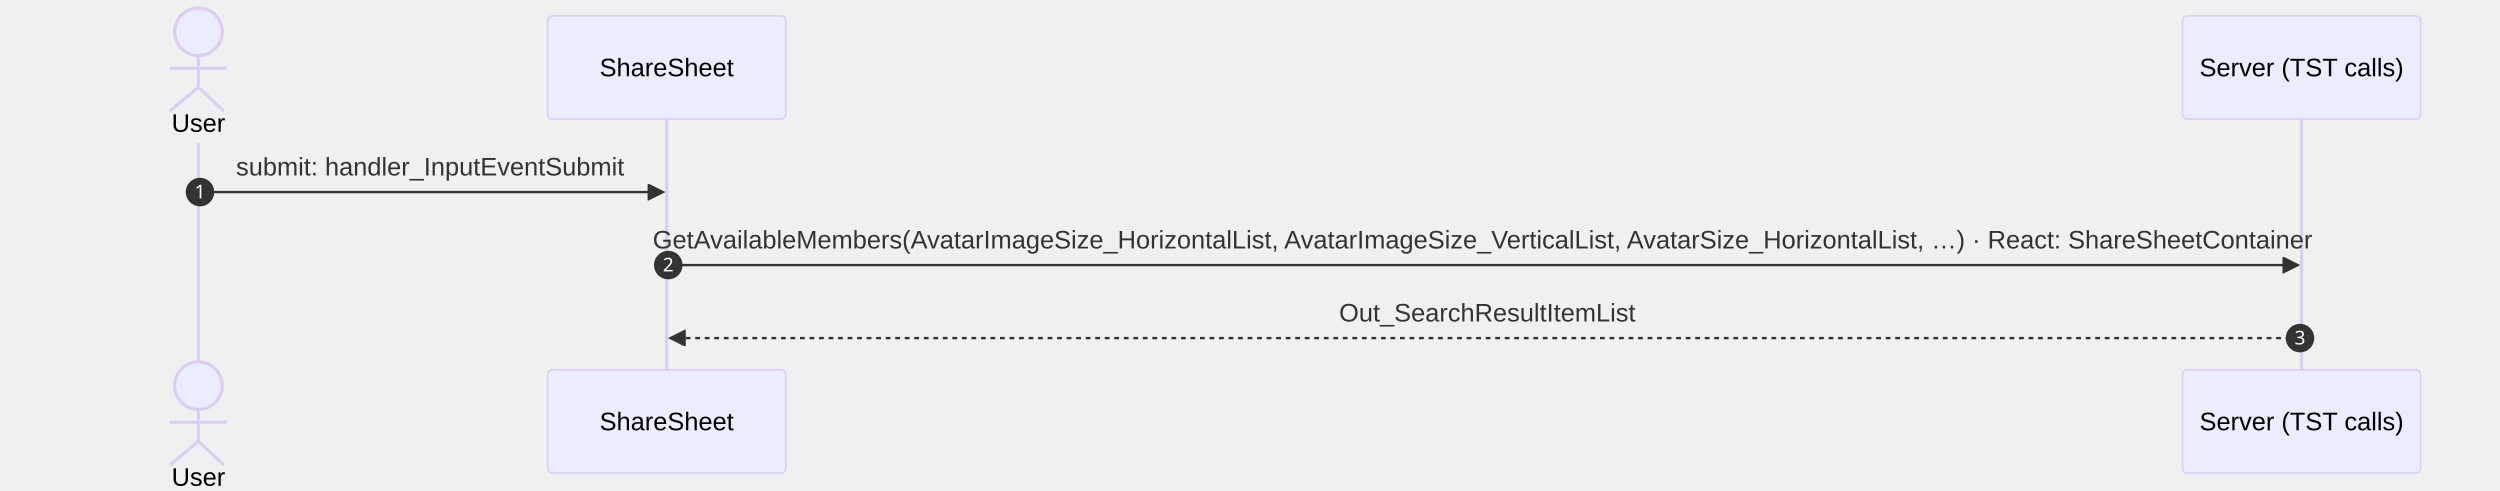
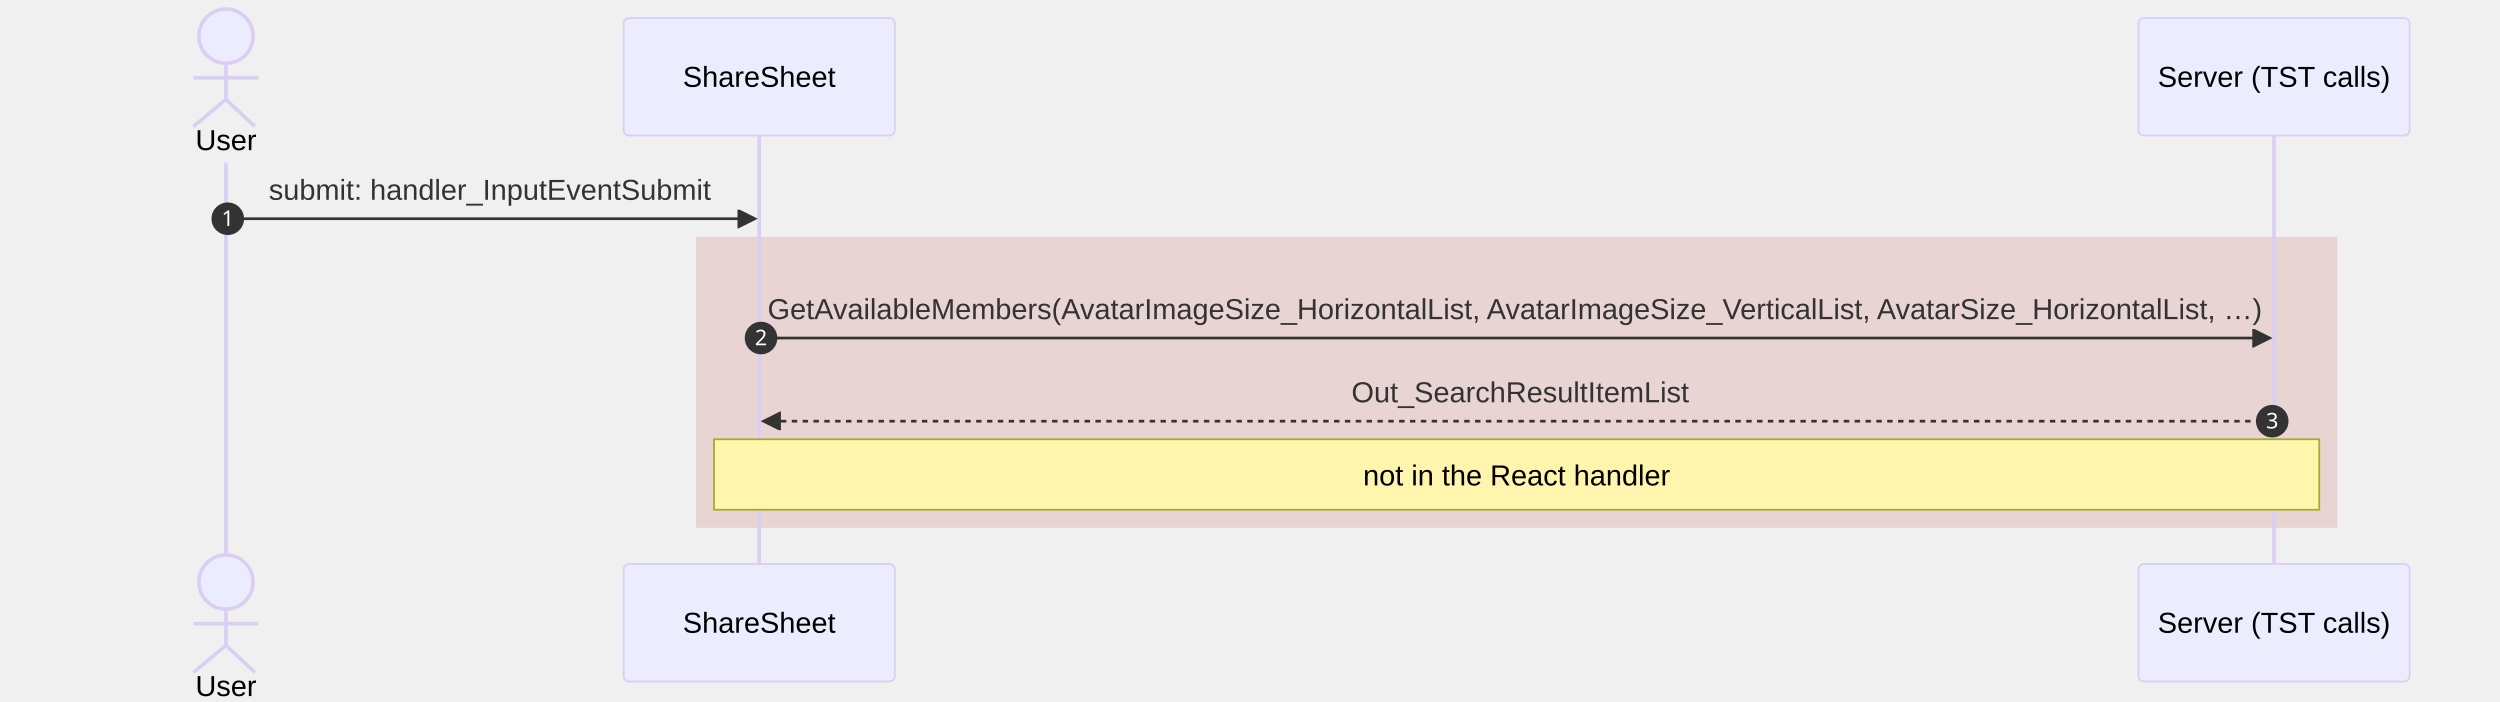
- <svg xmlns="http://www.w3.org/2000/svg" aria-roledescription="sequence" role="graphics-document document" viewBox="-50 -10 1575 309" style="max-width: 1575px;" width="100%" id="d">
+ <svg xmlns="http://www.w3.org/2000/svg" aria-roledescription="sequence" role="graphics-document document" viewBox="-50 -10 1383 388" style="background-color: #ffffff; max-width: 1383px;" width="100%" id="d86">
+   <rect class="rect" height="161" width="908" fill="rgba(192, 57, 43, 0.15)" y="121" x="335" />
  <g>
-     <rect class="actor actor-bottom" ry="3" rx="3" name="S" height="65" width="150" stroke="#666" fill="#eaeaea" y="223" x="1325" />
-     <text style="text-anchor: middle; font-size: 16px; font-weight: 400;" class="actor" alignment-baseline="central" dominant-baseline="central" y="255.5" x="1400">
-       <tspan dy="0" x="1400">Server (TST calls)</tspan>
+     <rect class="actor actor-bottom" ry="3" rx="3" name="S" height="65" width="150" stroke="#666" fill="#eaeaea" y="302" x="1133" />
+     <text style="text-anchor: middle; font-size: 16px; font-weight: 400;" class="actor" alignment-baseline="central" dominant-baseline="central" y="334.5" x="1208">
+       <tspan dy="0" x="1208">Server (TST calls)</tspan>
    </text>
  </g>
  <g>
-     <rect class="actor actor-bottom" ry="3" rx="3" name="B" height="65" width="150" stroke="#666" fill="#eaeaea" y="223" x="295" />
-     <text style="text-anchor: middle; font-size: 16px; font-weight: 400;" class="actor" alignment-baseline="central" dominant-baseline="central" y="255.5" x="370">
+     <rect class="actor actor-bottom" ry="3" rx="3" name="B" height="65" width="150" stroke="#666" fill="#eaeaea" y="302" x="295" />
+     <text style="text-anchor: middle; font-size: 16px; font-weight: 400;" class="actor" alignment-baseline="central" dominant-baseline="central" y="334.5" x="370">
      <tspan dy="0" x="370">ShareSheet</tspan>
    </text>
  </g>
  <g>
-     <line stroke="#999" stroke-width="0.5px" class="200" y2="223" x2="1400" y1="5" x1="1400" id="actor2" />
-     <g id="root-2">
-       <rect class="actor actor-top" ry="3" rx="3" name="S" height="65" width="150" stroke="#666" fill="#eaeaea" y="0" x="1325" />
-       <text style="text-anchor: middle; font-size: 16px; font-weight: 400;" class="actor" alignment-baseline="central" dominant-baseline="central" y="32.5" x="1400">
-         <tspan dy="0" x="1400">Server (TST calls)</tspan>
+     <line stroke="#999" stroke-width="0.5px" class="200" y2="302" x2="1208" y1="5" x1="1208" id="actor124" />
+     <g id="root-124">
+       <rect class="actor actor-top" ry="3" rx="3" name="S" height="65" width="150" stroke="#666" fill="#eaeaea" y="0" x="1133" />
+       <text style="text-anchor: middle; font-size: 16px; font-weight: 400;" class="actor" alignment-baseline="central" dominant-baseline="central" y="32.5" x="1208">
+         <tspan dy="0" x="1208">Server (TST calls)</tspan>
      </text>
    </g>
  </g>
  <g>
-     <line stroke="#999" stroke-width="0.5px" class="200" y2="223" x2="370" y1="5" x1="370" id="actor1" />
-     <g id="root-1">
+     <line stroke="#999" stroke-width="0.5px" class="200" y2="302" x2="370" y1="5" x1="370" id="actor123" />
+     <g id="root-123">
      <rect class="actor actor-top" ry="3" rx="3" name="B" height="65" width="150" stroke="#666" fill="#eaeaea" y="0" x="295" />
      <text style="text-anchor: middle; font-size: 16px; font-weight: 400;" class="actor" alignment-baseline="central" dominant-baseline="central" y="32.5" x="370">
        <tspan dy="0" x="370">ShareSheet</tspan>
      </text>
    </g>
  </g>
-   <style>#d{font-family:"trebuchet ms",verdana,arial,sans-serif;font-size:16px;fill:#333;}#d .error-icon{fill:#552222;}#d .error-text{fill:#552222;stroke:#552222;}#d .edge-thickness-normal{stroke-width:2px;}#d .edge-thickness-thick{stroke-width:3.5px;}#d .edge-pattern-solid{stroke-dasharray:0;}#d .edge-pattern-dashed{stroke-dasharray:3;}#d .edge-pattern-dotted{stroke-dasharray:2;}#d .marker{fill:#333333;stroke:#333333;}#d .marker.cross{stroke:#333333;}#d svg{font-family:"trebuchet ms",verdana,arial,sans-serif;font-size:16px;}#d .actor{stroke:hsl(259.626, 59.777%, 87.902%);fill:#ECECFF;}#d text.actor&gt;tspan{fill:black;stroke:none;}#d .actor-line{stroke:grey;}#d .messageLine0{stroke-width:1.5;stroke-dasharray:none;stroke:#333;}#d .messageLine1{stroke-width:1.5;stroke-dasharray:2,2;stroke:#333;}#d #arrowhead path{fill:#333;stroke:#333;}#d .sequenceNumber{fill:white;}#d #sequencenumber{fill:#333;}#d #crosshead path{fill:#333;stroke:#333;}#d .messageText{fill:#333;stroke:none;}#d .labelBox{stroke:hsl(259.626, 59.777%, 87.902%);fill:#ECECFF;}#d .labelText,#d .labelText&gt;tspan{fill:black;stroke:none;}#d .loopText,#d .loopText&gt;tspan{fill:black;stroke:none;}#d .loopLine{stroke-width:2px;stroke-dasharray:2,2;stroke:hsl(259.626, 59.777%, 87.902%);fill:hsl(259.626, 59.777%, 87.902%);}#d .note{stroke:#aaaa33;fill:#fff5ad;}#d .noteText,#d .noteText&gt;tspan{fill:black;stroke:none;}#d .activation0{fill:#f4f4f4;stroke:#666;}#d .activation1{fill:#f4f4f4;stroke:#666;}#d .activation2{fill:#f4f4f4;stroke:#666;}#d .actorPopupMenu{position:absolute;}#d .actorPopupMenuPanel{position:absolute;fill:#ECECFF;box-shadow:0px 8px 16px 0px rgba(0,0,0,0.2);filter:drop-shadow(3px 5px 2px rgb(0 0 0 / 0.4));}#d .actor-man line{stroke:hsl(259.626, 59.777%, 87.902%);fill:#ECECFF;}#d .actor-man circle,#d line{stroke:hsl(259.626, 59.777%, 87.902%);fill:#ECECFF;stroke-width:2px;}#d :root{--mermaid-font-family:"trebuchet ms",verdana,arial,sans-serif;}</style>
+   <style>#d86{font-family:"trebuchet ms",verdana,arial,sans-serif;font-size:16px;fill:#333;}#d86 .error-icon{fill:#552222;}#d86 .error-text{fill:#552222;stroke:#552222;}#d86 .edge-thickness-normal{stroke-width:2px;}#d86 .edge-thickness-thick{stroke-width:3.5px;}#d86 .edge-pattern-solid{stroke-dasharray:0;}#d86 .edge-pattern-dashed{stroke-dasharray:3;}#d86 .edge-pattern-dotted{stroke-dasharray:2;}#d86 .marker{fill:#333333;stroke:#333333;}#d86 .marker.cross{stroke:#333333;}#d86 svg{font-family:"trebuchet ms",verdana,arial,sans-serif;font-size:16px;}#d86 .actor{stroke:hsl(259.626, 59.777%, 87.902%);fill:#ECECFF;}#d86 text.actor&gt;tspan{fill:black;stroke:none;}#d86 .actor-line{stroke:grey;}#d86 .messageLine0{stroke-width:1.5;stroke-dasharray:none;stroke:#333;}#d86 .messageLine1{stroke-width:1.5;stroke-dasharray:2,2;stroke:#333;}#d86 #arrowhead path{fill:#333;stroke:#333;}#d86 .sequenceNumber{fill:white;}#d86 #sequencenumber{fill:#333;}#d86 #crosshead path{fill:#333;stroke:#333;}#d86 .messageText{fill:#333;stroke:none;}#d86 .labelBox{stroke:hsl(259.626, 59.777%, 87.902%);fill:#ECECFF;}#d86 .labelText,#d86 .labelText&gt;tspan{fill:black;stroke:none;}#d86 .loopText,#d86 .loopText&gt;tspan{fill:black;stroke:none;}#d86 .loopLine{stroke-width:2px;stroke-dasharray:2,2;stroke:hsl(259.626, 59.777%, 87.902%);fill:hsl(259.626, 59.777%, 87.902%);}#d86 .note{stroke:#aaaa33;fill:#fff5ad;}#d86 .noteText,#d86 .noteText&gt;tspan{fill:black;stroke:none;}#d86 .activation0{fill:#f4f4f4;stroke:#666;}#d86 .activation1{fill:#f4f4f4;stroke:#666;}#d86 .activation2{fill:#f4f4f4;stroke:#666;}#d86 .actorPopupMenu{position:absolute;}#d86 .actorPopupMenuPanel{position:absolute;fill:#ECECFF;box-shadow:0px 8px 16px 0px rgba(0,0,0,0.2);filter:drop-shadow(3px 5px 2px rgb(0 0 0 / 0.4));}#d86 .actor-man line{stroke:hsl(259.626, 59.777%, 87.902%);fill:#ECECFF;}#d86 .actor-man circle,#d86 line{stroke:hsl(259.626, 59.777%, 87.902%);fill:#ECECFF;stroke-width:2px;}#d86 :root{--mermaid-font-family:"trebuchet ms",verdana,arial,sans-serif;}</style>
  <g />
  <defs>
    <symbol height="24" width="24" id="computer">
      <path d="M2 2v13h20v-13h-20zm18 11h-16v-9h16v9zm-10.228 6l.466-1h3.524l.467 1h-4.457zm14.228 3h-24l2-6h2.104l-1.33 4h18.45l-1.297-4h2.073l2 6zm-5-10h-14v-7h14v7z" transform="scale(.5)" />
    </symbol>
  </defs>
  <defs>
    <symbol clip-rule="evenodd" fill-rule="evenodd" id="database">
      <path d="M12.258.001l.256.004.255.005.253.008.251.01.249.012.247.015.246.016.242.019.241.02.239.023.236.024.233.027.231.028.229.031.225.032.223.034.22.036.217.038.214.04.211.041.208.043.205.045.201.046.198.048.194.05.191.051.187.053.183.054.18.056.175.057.172.059.168.06.163.061.16.063.155.064.15.066.074.033.073.033.071.034.07.034.069.035.068.035.067.035.066.035.064.036.064.036.062.036.06.036.06.037.058.037.058.037.055.038.055.038.053.038.052.038.051.039.05.039.048.039.047.039.045.04.044.04.043.04.041.04.04.041.039.041.037.041.036.041.034.041.033.042.032.042.03.042.029.042.027.042.026.043.024.043.023.043.021.043.02.043.018.044.017.043.015.044.013.044.012.044.011.045.009.044.007.045.006.045.004.045.002.045.001.045v17l-.001.045-.002.045-.004.045-.006.045-.007.045-.009.044-.011.045-.012.044-.013.044-.015.044-.017.043-.018.044-.02.043-.021.043-.023.043-.024.043-.026.043-.027.042-.029.042-.03.042-.032.042-.033.042-.034.041-.036.041-.037.041-.039.041-.04.041-.041.04-.043.04-.044.04-.045.04-.047.039-.048.039-.05.039-.051.039-.052.038-.053.038-.055.038-.055.038-.058.037-.058.037-.06.037-.06.036-.062.036-.064.036-.064.036-.066.035-.067.035-.068.035-.069.035-.07.034-.071.034-.073.033-.074.033-.15.066-.155.064-.16.063-.163.061-.168.06-.172.059-.175.057-.18.056-.183.054-.187.053-.191.051-.194.05-.198.048-.201.046-.205.045-.208.043-.211.041-.214.04-.217.038-.22.036-.223.034-.225.032-.229.031-.231.028-.233.027-.236.024-.239.023-.241.02-.242.019-.246.016-.247.015-.249.012-.251.01-.253.008-.255.005-.256.004-.258.001-.258-.001-.256-.004-.255-.005-.253-.008-.251-.01-.249-.012-.247-.015-.245-.016-.243-.019-.241-.02-.238-.023-.236-.024-.234-.027-.231-.028-.228-.031-.226-.032-.223-.034-.22-.036-.217-.038-.214-.04-.211-.041-.208-.043-.204-.045-.201-.046-.198-.048-.195-.05-.19-.051-.187-.053-.184-.054-.179-.056-.176-.057-.172-.059-.167-.06-.164-.061-.159-.063-.155-.064-.151-.066-.074-.033-.072-.033-.072-.034-.07-.034-.069-.035-.068-.035-.067-.035-.066-.035-.064-.036-.063-.036-.062-.036-.061-.036-.06-.037-.058-.037-.057-.037-.056-.038-.055-.038-.053-.038-.052-.038-.051-.039-.049-.039-.049-.039-.046-.039-.046-.04-.044-.04-.043-.04-.041-.04-.04-.041-.039-.041-.037-.041-.036-.041-.034-.041-.033-.042-.032-.042-.03-.042-.029-.042-.027-.042-.026-.043-.024-.043-.023-.043-.021-.043-.02-.043-.018-.044-.017-.043-.015-.044-.013-.044-.012-.044-.011-.045-.009-.044-.007-.045-.006-.045-.004-.045-.002-.045-.001-.045v-17l.001-.045.002-.045.004-.045.006-.045.007-.045.009-.044.011-.045.012-.044.013-.044.015-.044.017-.043.018-.044.02-.043.021-.043.023-.043.024-.043.026-.043.027-.042.029-.042.03-.042.032-.042.033-.042.034-.041.036-.041.037-.041.039-.041.04-.041.041-.04.043-.04.044-.04.046-.04.046-.039.049-.039.049-.039.051-.039.052-.038.053-.038.055-.038.056-.038.057-.037.058-.037.06-.037.061-.036.062-.036.063-.036.064-.036.066-.035.067-.035.068-.035.069-.035.07-.034.072-.034.072-.033.074-.033.151-.066.155-.064.159-.063.164-.061.167-.06.172-.059.176-.057.179-.056.184-.054.187-.053.19-.051.195-.05.198-.048.201-.046.204-.045.208-.043.211-.041.214-.04.217-.038.22-.036.223-.034.226-.032.228-.031.231-.028.234-.027.236-.024.238-.023.241-.02.243-.019.245-.016.247-.015.249-.012.251-.01.253-.008.255-.005.256-.004.258-.001.258.001zm-9.258 20.499v.01l.001.021.003.021.004.022.005.021.006.022.007.022.009.023.01.022.011.023.012.023.013.023.015.023.016.024.017.023.018.024.019.024.021.024.022.025.023.024.024.025.052.049.056.05.061.051.066.051.07.051.075.051.079.052.084.052.088.052.092.052.097.052.102.051.105.052.11.052.114.051.119.051.123.051.127.05.131.05.135.05.139.048.144.049.147.047.152.047.155.047.16.045.163.045.167.043.171.043.176.041.178.041.183.039.187.039.19.037.194.035.197.035.202.033.204.031.209.03.212.029.216.027.219.025.222.024.226.021.23.02.233.018.236.016.24.015.243.012.246.01.249.008.253.005.256.004.259.001.26-.001.257-.004.254-.005.25-.008.247-.011.244-.012.241-.014.237-.016.233-.018.231-.021.226-.021.224-.024.22-.026.216-.027.212-.028.21-.031.205-.031.202-.034.198-.034.194-.036.191-.037.187-.039.183-.04.179-.04.175-.042.172-.043.168-.044.163-.045.16-.046.155-.046.152-.047.148-.048.143-.049.139-.049.136-.05.131-.05.126-.05.123-.051.118-.052.114-.051.11-.052.106-.052.101-.052.096-.052.092-.052.088-.053.083-.051.079-.052.074-.052.07-.051.065-.051.06-.051.056-.05.051-.05.023-.024.023-.025.021-.024.02-.024.019-.024.018-.024.017-.024.015-.023.014-.024.013-.023.012-.023.01-.023.01-.022.008-.022.006-.022.006-.022.004-.022.004-.021.001-.021.001-.021v-4.127l-.077.055-.08.053-.083.054-.085.053-.087.052-.09.052-.093.051-.095.05-.097.05-.1.049-.102.049-.105.048-.106.047-.109.047-.111.046-.114.045-.115.045-.118.044-.12.043-.122.042-.124.042-.126.041-.128.04-.13.04-.132.038-.134.038-.135.037-.138.037-.139.035-.142.035-.143.034-.144.033-.147.032-.148.031-.15.03-.151.03-.153.029-.154.027-.156.027-.158.026-.159.025-.161.024-.162.023-.163.022-.165.021-.166.02-.167.019-.169.018-.169.017-.171.016-.173.015-.173.014-.175.013-.175.012-.177.011-.178.01-.179.008-.179.008-.181.006-.182.005-.182.004-.184.003-.184.002h-.37l-.184-.002-.184-.003-.182-.004-.182-.005-.181-.006-.179-.008-.179-.008-.178-.01-.176-.011-.176-.012-.175-.013-.173-.014-.172-.015-.171-.016-.17-.017-.169-.018-.167-.019-.166-.02-.165-.021-.163-.022-.162-.023-.161-.024-.159-.025-.157-.026-.156-.027-.155-.027-.153-.029-.151-.03-.15-.03-.148-.031-.146-.032-.145-.033-.143-.034-.141-.035-.14-.035-.137-.037-.136-.037-.134-.038-.132-.038-.13-.04-.128-.04-.126-.041-.124-.042-.122-.042-.12-.044-.117-.043-.116-.045-.113-.045-.112-.046-.109-.047-.106-.047-.105-.048-.102-.049-.1-.049-.097-.05-.095-.05-.093-.052-.09-.051-.087-.052-.085-.053-.083-.054-.08-.054-.077-.054v4.127zm0-5.654v.011l.001.021.003.021.004.021.005.022.006.022.007.022.009.022.01.022.011.023.012.023.013.023.015.024.016.023.017.024.018.024.019.024.021.024.022.024.023.025.024.024.052.05.056.05.061.05.066.051.07.051.075.052.079.051.084.052.088.052.092.052.097.052.102.052.105.052.11.051.114.051.119.052.123.05.127.051.131.05.135.049.139.049.144.048.147.048.152.047.155.046.16.045.163.045.167.044.171.042.176.042.178.04.183.04.187.038.19.037.194.036.197.034.202.033.204.032.209.03.212.028.216.027.219.025.222.024.226.022.23.02.233.018.236.016.24.014.243.012.246.01.249.008.253.006.256.003.259.001.26-.001.257-.003.254-.006.25-.008.247-.01.244-.012.241-.015.237-.016.233-.018.231-.02.226-.022.224-.024.22-.025.216-.027.212-.029.21-.03.205-.032.202-.033.198-.035.194-.036.191-.037.187-.039.183-.039.179-.041.175-.042.172-.043.168-.044.163-.045.16-.045.155-.047.152-.047.148-.048.143-.048.139-.05.136-.049.131-.05.126-.051.123-.051.118-.051.114-.052.11-.052.106-.052.101-.052.096-.052.092-.052.088-.052.083-.052.079-.052.074-.051.07-.052.065-.051.06-.05.056-.051.051-.049.023-.025.023-.024.021-.025.02-.024.019-.024.018-.024.017-.024.015-.023.014-.023.013-.024.012-.022.01-.023.01-.023.008-.022.006-.022.006-.022.004-.021.004-.022.001-.021.001-.021v-4.139l-.077.054-.08.054-.083.054-.085.052-.087.053-.09.051-.093.051-.095.051-.097.05-.1.049-.102.049-.105.048-.106.047-.109.047-.111.046-.114.045-.115.044-.118.044-.12.044-.122.042-.124.042-.126.041-.128.04-.13.039-.132.039-.134.038-.135.037-.138.036-.139.036-.142.035-.143.033-.144.033-.147.033-.148.031-.15.03-.151.03-.153.028-.154.028-.156.027-.158.026-.159.025-.161.024-.162.023-.163.022-.165.021-.166.02-.167.019-.169.018-.169.017-.171.016-.173.015-.173.014-.175.013-.175.012-.177.011-.178.009-.179.009-.179.007-.181.007-.182.005-.182.004-.184.003-.184.002h-.37l-.184-.002-.184-.003-.182-.004-.182-.005-.181-.007-.179-.007-.179-.009-.178-.009-.176-.011-.176-.012-.175-.013-.173-.014-.172-.015-.171-.016-.17-.017-.169-.018-.167-.019-.166-.02-.165-.021-.163-.022-.162-.023-.161-.024-.159-.025-.157-.026-.156-.027-.155-.028-.153-.028-.151-.03-.15-.03-.148-.031-.146-.033-.145-.033-.143-.033-.141-.035-.14-.036-.137-.036-.136-.037-.134-.038-.132-.039-.13-.039-.128-.04-.126-.041-.124-.042-.122-.043-.12-.043-.117-.044-.116-.044-.113-.046-.112-.046-.109-.046-.106-.047-.105-.048-.102-.049-.1-.049-.097-.05-.095-.051-.093-.051-.09-.051-.087-.053-.085-.052-.083-.054-.08-.054-.077-.054v4.139zm0-5.666v.011l.001.02.003.022.004.021.005.022.006.021.007.022.009.023.01.022.011.023.012.023.013.023.015.023.016.024.017.024.018.023.019.024.021.025.022.024.023.024.024.025.052.05.056.05.061.05.066.051.07.051.075.052.079.051.084.052.088.052.092.052.097.052.102.052.105.051.11.052.114.051.119.051.123.051.127.05.131.05.135.05.139.049.144.048.147.048.152.047.155.046.16.045.163.045.167.043.171.043.176.042.178.04.183.04.187.038.19.037.194.036.197.034.202.033.204.032.209.03.212.028.216.027.219.025.222.024.226.021.23.02.233.018.236.017.24.014.243.012.246.01.249.008.253.006.256.003.259.001.26-.001.257-.003.254-.006.25-.008.247-.01.244-.013.241-.014.237-.016.233-.018.231-.02.226-.022.224-.024.22-.025.216-.027.212-.029.21-.03.205-.032.202-.033.198-.035.194-.036.191-.037.187-.039.183-.039.179-.041.175-.042.172-.043.168-.044.163-.045.16-.045.155-.047.152-.047.148-.048.143-.049.139-.049.136-.049.131-.051.126-.05.123-.051.118-.052.114-.051.11-.052.106-.052.101-.052.096-.052.092-.052.088-.052.083-.052.079-.052.074-.052.07-.051.065-.051.06-.051.056-.05.051-.049.023-.025.023-.025.021-.024.02-.024.019-.024.018-.024.017-.024.015-.023.014-.024.013-.023.012-.023.01-.022.01-.023.008-.022.006-.022.006-.022.004-.022.004-.021.001-.021.001-.021v-4.153l-.077.054-.08.054-.083.053-.085.053-.087.053-.09.051-.093.051-.095.051-.097.05-.1.049-.102.048-.105.048-.106.048-.109.046-.111.046-.114.046-.115.044-.118.044-.12.043-.122.043-.124.042-.126.041-.128.04-.13.039-.132.039-.134.038-.135.037-.138.036-.139.036-.142.034-.143.034-.144.033-.147.032-.148.032-.15.03-.151.03-.153.028-.154.028-.156.027-.158.026-.159.024-.161.024-.162.023-.163.023-.165.021-.166.02-.167.019-.169.018-.169.017-.171.016-.173.015-.173.014-.175.013-.175.012-.177.01-.178.01-.179.009-.179.007-.181.006-.182.006-.182.004-.184.003-.184.001-.185.001-.185-.001-.184-.001-.184-.003-.182-.004-.182-.006-.181-.006-.179-.007-.179-.009-.178-.01-.176-.01-.176-.012-.175-.013-.173-.014-.172-.015-.171-.016-.17-.017-.169-.018-.167-.019-.166-.02-.165-.021-.163-.023-.162-.023-.161-.024-.159-.024-.157-.026-.156-.027-.155-.028-.153-.028-.151-.03-.15-.03-.148-.032-.146-.032-.145-.033-.143-.034-.141-.034-.14-.036-.137-.036-.136-.037-.134-.038-.132-.039-.13-.039-.128-.041-.126-.041-.124-.041-.122-.043-.12-.043-.117-.044-.116-.044-.113-.046-.112-.046-.109-.046-.106-.048-.105-.048-.102-.048-.1-.05-.097-.049-.095-.051-.093-.051-.09-.052-.087-.052-.085-.053-.083-.053-.08-.054-.077-.054v4.153zm8.74-8.179l-.257.004-.254.005-.25.008-.247.011-.244.012-.241.014-.237.016-.233.018-.231.021-.226.022-.224.023-.22.026-.216.027-.212.028-.21.031-.205.032-.202.033-.198.034-.194.036-.191.038-.187.038-.183.04-.179.041-.175.042-.172.043-.168.043-.163.045-.16.046-.155.046-.152.048-.148.048-.143.048-.139.049-.136.05-.131.05-.126.051-.123.051-.118.051-.114.052-.11.052-.106.052-.101.052-.096.052-.092.052-.088.052-.083.052-.079.052-.074.051-.07.052-.065.051-.06.05-.056.05-.051.05-.023.025-.023.024-.021.024-.02.025-.019.024-.018.024-.017.023-.015.024-.014.023-.013.023-.012.023-.01.023-.01.022-.008.022-.006.023-.006.021-.004.022-.004.021-.001.021-.001.021.001.021.001.021.004.021.004.022.006.021.006.023.008.022.01.022.01.023.012.023.013.023.014.023.015.024.017.023.018.024.019.024.02.025.021.024.023.024.023.025.051.05.056.05.06.05.065.051.07.052.074.051.079.052.083.052.088.052.092.052.096.052.101.052.106.052.11.052.114.052.118.051.123.051.126.051.131.05.136.05.139.049.143.048.148.048.152.048.155.046.16.046.163.045.168.043.172.043.175.042.179.041.183.04.187.038.191.038.194.036.198.034.202.033.205.032.21.031.212.028.216.027.22.026.224.023.226.022.231.021.233.018.237.016.241.014.244.012.247.011.25.008.254.005.257.004.26.001.26-.001.257-.004.254-.005.25-.008.247-.011.244-.012.241-.014.237-.016.233-.018.231-.021.226-.022.224-.023.22-.026.216-.027.212-.028.21-.031.205-.032.202-.033.198-.034.194-.036.191-.038.187-.038.183-.04.179-.041.175-.042.172-.043.168-.043.163-.045.16-.046.155-.046.152-.048.148-.048.143-.048.139-.049.136-.05.131-.05.126-.051.123-.051.118-.051.114-.052.11-.052.106-.052.101-.052.096-.052.092-.052.088-.052.083-.052.079-.052.074-.051.07-.052.065-.051.06-.05.056-.05.051-.05.023-.025.023-.024.021-.024.02-.025.019-.024.018-.024.017-.023.015-.024.014-.023.013-.023.012-.023.01-.023.01-.022.008-.022.006-.023.006-.021.004-.022.004-.021.001-.021.001-.021-.001-.021-.001-.021-.004-.021-.004-.022-.006-.021-.006-.023-.008-.022-.01-.022-.01-.023-.012-.023-.013-.023-.014-.023-.015-.024-.017-.023-.018-.024-.019-.024-.02-.025-.021-.024-.023-.024-.023-.025-.051-.05-.056-.05-.06-.05-.065-.051-.07-.052-.074-.051-.079-.052-.083-.052-.088-.052-.092-.052-.096-.052-.101-.052-.106-.052-.11-.052-.114-.052-.118-.051-.123-.051-.126-.051-.131-.05-.136-.05-.139-.049-.143-.048-.148-.048-.152-.048-.155-.046-.16-.046-.163-.045-.168-.043-.172-.043-.175-.042-.179-.041-.183-.04-.187-.038-.191-.038-.194-.036-.198-.034-.202-.033-.205-.032-.21-.031-.212-.028-.216-.027-.22-.026-.224-.023-.226-.022-.231-.021-.233-.018-.237-.016-.241-.014-.244-.012-.247-.011-.25-.008-.254-.005-.257-.004-.26-.001-.26.001z" transform="scale(.5)" />
    </symbol>
  </defs>
  <defs>
    <symbol height="24" width="24" id="clock">
      <path d="M12 2c5.514 0 10 4.486 10 10s-4.486 10-10 10-10-4.486-10-10 4.486-10 10-10zm0-2c-6.627 0-12 5.373-12 12s5.373 12 12 12 12-5.373 12-12-5.373-12-12-12zm5.848 12.459c.202.038.202.333.001.372-1.907.361-6.045 1.111-6.547 1.111-.719 0-1.301-.582-1.301-1.301 0-.512.77-5.447 1.125-7.445.034-.192.312-.181.343.014l.985 6.238 5.394 1.011z" transform="scale(.5)" />
    </symbol>
  </defs>
  <defs>
    <marker orient="auto" markerHeight="12" markerWidth="12" markerUnits="userSpaceOnUse" refY="5" refX="7.9" id="arrowhead">
      <path d="M 0 0 L 10 5 L 0 10 z" />
    </marker>
  </defs>
  <defs>
    <marker refY="4.5" refX="4" orient="auto" markerHeight="8" markerWidth="15" id="crosshead">
      <path style="stroke-dasharray: 0, 0;" d="M 1,2 L 6,7 M 6,2 L 1,7" stroke-width="1pt" stroke="#000000" fill="none" />
    </marker>
  </defs>
  <defs>
    <marker orient="auto" markerHeight="28" markerWidth="20" refY="7" refX="15.5" id="filled-head">
      <path d="M 18,7 L9,13 L14,7 L9,1 Z" />
    </marker>
  </defs>
  <defs>
    <marker orient="auto" markerHeight="40" markerWidth="60" refY="15" refX="15" id="sequencenumber">
      <circle r="6" cy="15" cx="15" />
    </marker>
  </defs>
-   <line stroke="#999" stroke-width="0.5px" class="200" y2="223" x2="75" y1="80" x1="75" id="actor0" />
+   <g>
+     <rect class="note" ry="0" rx="0" height="39" width="888" stroke="#666" fill="#EDF2AE" y="233" x="345" />
+     <text style="font-size: 16px; font-weight: 400;" dy="1em" class="noteText" alignment-baseline="middle" dominant-baseline="middle" text-anchor="middle" y="238" x="789">
+       <tspan x="789">not in the React handler</tspan>
+     </text>
+   </g>
+   <line stroke="#999" stroke-width="0.5px" class="200" y2="302" x2="75" y1="80" x1="75" id="actor122" />
  <g name="U" class="actor-man actor-top">
-     <line y2="45" x2="75" y1="25" x1="75" id="actor-man-torso0" />
-     <line y2="33" x2="93" y1="33" x1="57" id="actor-man-arms0" />
+     <line y2="45" x2="75" y1="25" x1="75" id="actor-man-torso122" />
+     <line y2="33" x2="93" y1="33" x1="57" id="actor-man-arms122" />
    <line y2="45" x2="75" y1="60" x1="57" />
    <line y2="60" x2="91" y1="45" x1="75" />
    <circle height="65" width="150" r="15" cy="10" cx="75" />
    <text style="text-anchor: middle; font-size: 16px; font-weight: 400;" class="actor" alignment-baseline="central" dominant-baseline="central" y="67.5" x="75">
      <tspan dy="0" x="75">User</tspan>
    </text>
  </g>
  <text style="font-size: 16px; font-weight: 400;" dy="1em" class="messageText" alignment-baseline="middle" dominant-baseline="middle" text-anchor="middle" y="80" x="221">submit: handler_InputEventSubmit</text>
  <line style="fill: none;" marker-start="url(#sequencenumber)" marker-end="url(#arrowhead)" stroke="none" stroke-width="2" class="messageLine0" y2="111" x2="366" y1="111" x1="76" />
  <text class="sequenceNumber" text-anchor="middle" font-size="12px" font-family="sans-serif" y="115" x="76">1</text>
-   <text style="font-size: 16px; font-weight: 400;" dy="1em" class="messageText" alignment-baseline="middle" dominant-baseline="middle" text-anchor="middle" y="126" x="884">GetAvailableMembers(AvatarImageSize_HorizontalList, AvatarImageSize_VerticalList, AvatarSize_HorizontalList, …) · React: ShareSheetContainer</text>
-   <line style="fill: none;" marker-start="url(#sequencenumber)" marker-end="url(#arrowhead)" stroke="none" stroke-width="2" class="messageLine0" y2="157" x2="1396" y1="157" x1="371" />
-   <text class="sequenceNumber" text-anchor="middle" font-size="12px" font-family="sans-serif" y="161" x="371">2</text>
-   <text style="font-size: 16px; font-weight: 400;" dy="1em" class="messageText" alignment-baseline="middle" dominant-baseline="middle" text-anchor="middle" y="172" x="887">Out_SearchResultItemList</text>
-   <line style="stroke-dasharray: 3, 3; fill: none;" marker-start="url(#sequencenumber)" marker-end="url(#arrowhead)" stroke="none" stroke-width="2" class="messageLine1" y2="203" x2="374" y1="203" x1="1399" />
-   <text class="sequenceNumber" text-anchor="middle" font-size="12px" font-family="sans-serif" y="207" x="1399">3</text>
+   <text style="font-size: 16px; font-weight: 400;" dy="1em" class="messageText" alignment-baseline="middle" dominant-baseline="middle" text-anchor="middle" y="146" x="788">GetAvailableMembers(AvatarImageSize_HorizontalList, AvatarImageSize_VerticalList, AvatarSize_HorizontalList, …)</text>
+   <line style="fill: none;" marker-start="url(#sequencenumber)" marker-end="url(#arrowhead)" stroke="none" stroke-width="2" class="messageLine0" y2="177" x2="1204" y1="177" x1="371" />
+   <text class="sequenceNumber" text-anchor="middle" font-size="12px" font-family="sans-serif" y="181" x="371">2</text>
+   <text style="font-size: 16px; font-weight: 400;" dy="1em" class="messageText" alignment-baseline="middle" dominant-baseline="middle" text-anchor="middle" y="192" x="791">Out_SearchResultItemList</text>
+   <line style="stroke-dasharray: 3, 3; fill: none;" marker-start="url(#sequencenumber)" marker-end="url(#arrowhead)" stroke="none" stroke-width="2" class="messageLine1" y2="223" x2="374" y1="223" x1="1207" />
+   <text class="sequenceNumber" text-anchor="middle" font-size="12px" font-family="sans-serif" y="227" x="1207">3</text>
  <g name="U" class="actor-man actor-bottom">
-     <line y2="268" x2="75" y1="248" x1="75" id="actor-man-torso2" />
-     <line y2="256" x2="93" y1="256" x1="57" id="actor-man-arms2" />
-     <line y2="268" x2="75" y1="283" x1="57" />
-     <line y2="283" x2="91" y1="268" x1="75" />
-     <circle height="65" width="150" r="15" cy="233" cx="75" />
-     <text style="text-anchor: middle; font-size: 16px; font-weight: 400;" class="actor" alignment-baseline="central" dominant-baseline="central" y="290.5" x="75">
+     <line y2="347" x2="75" y1="327" x1="75" id="actor-man-torso124" />
+     <line y2="335" x2="93" y1="335" x1="57" id="actor-man-arms124" />
+     <line y2="347" x2="75" y1="362" x1="57" />
+     <line y2="362" x2="91" y1="347" x1="75" />
+     <circle height="65" width="150" r="15" cy="312" cx="75" />
+     <text style="text-anchor: middle; font-size: 16px; font-weight: 400;" class="actor" alignment-baseline="central" dominant-baseline="central" y="369.5" x="75">
      <tspan dy="0" x="75">User</tspan>
    </text>
  </g>
</svg>
